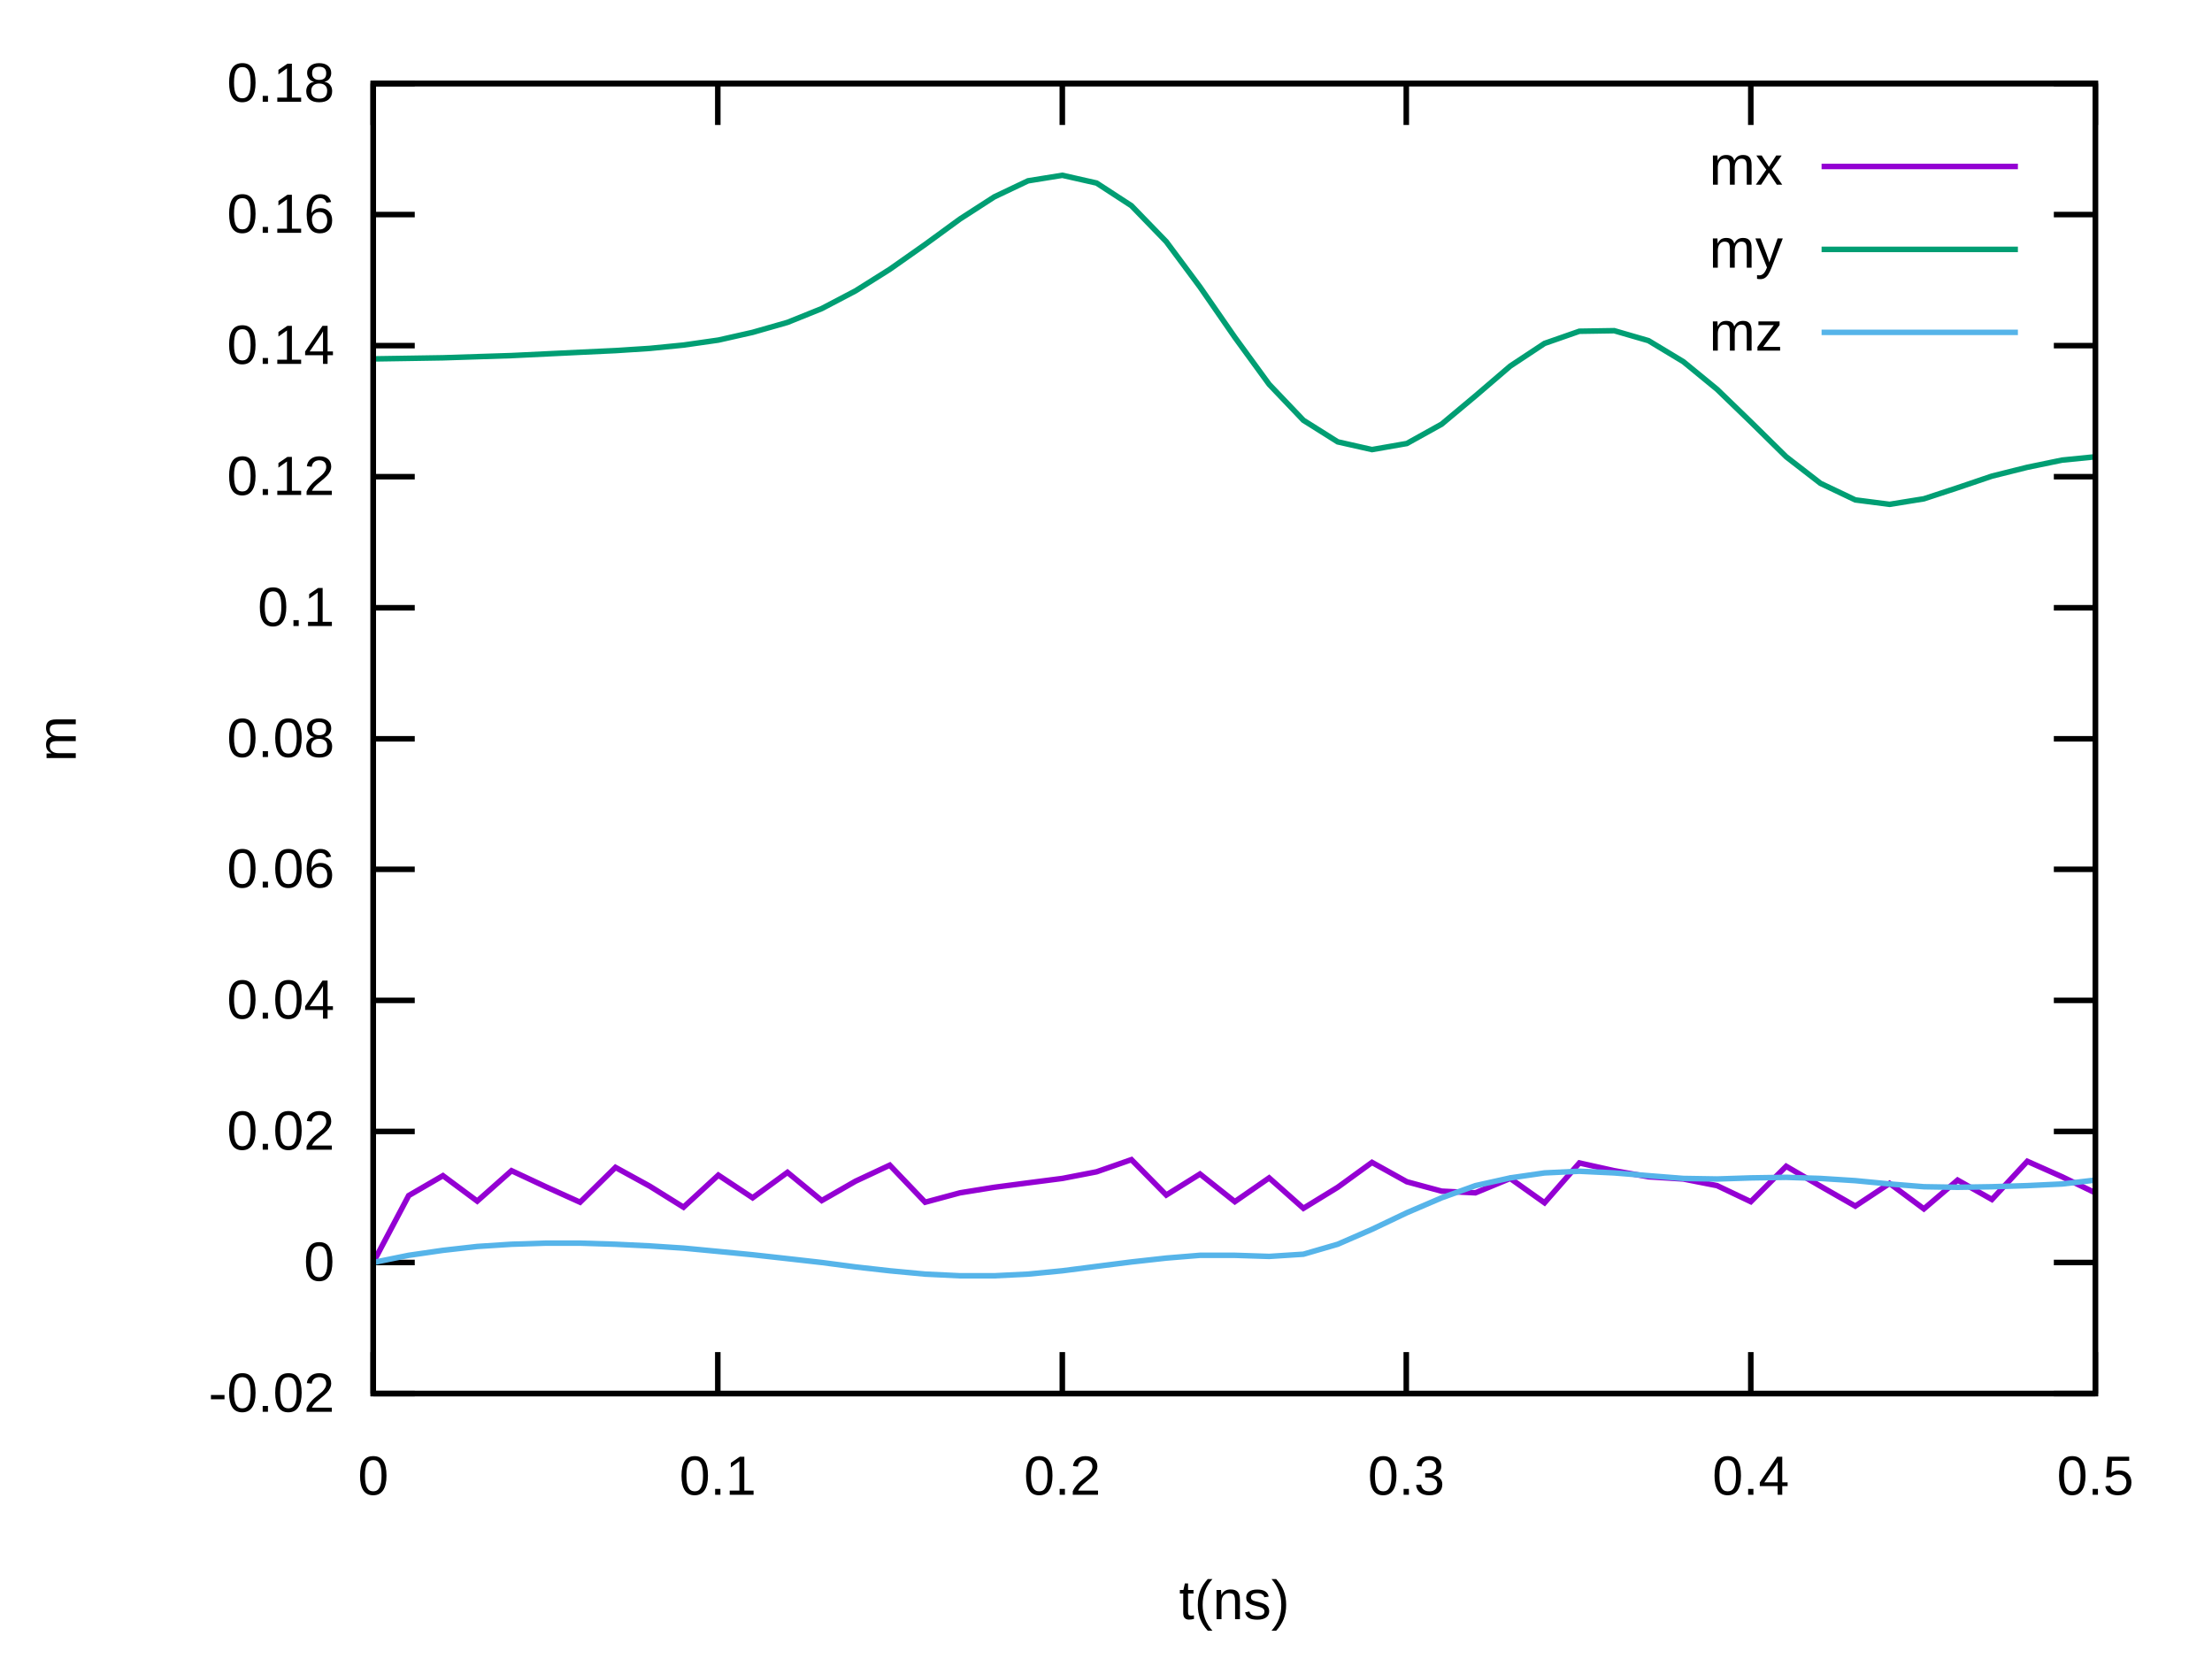
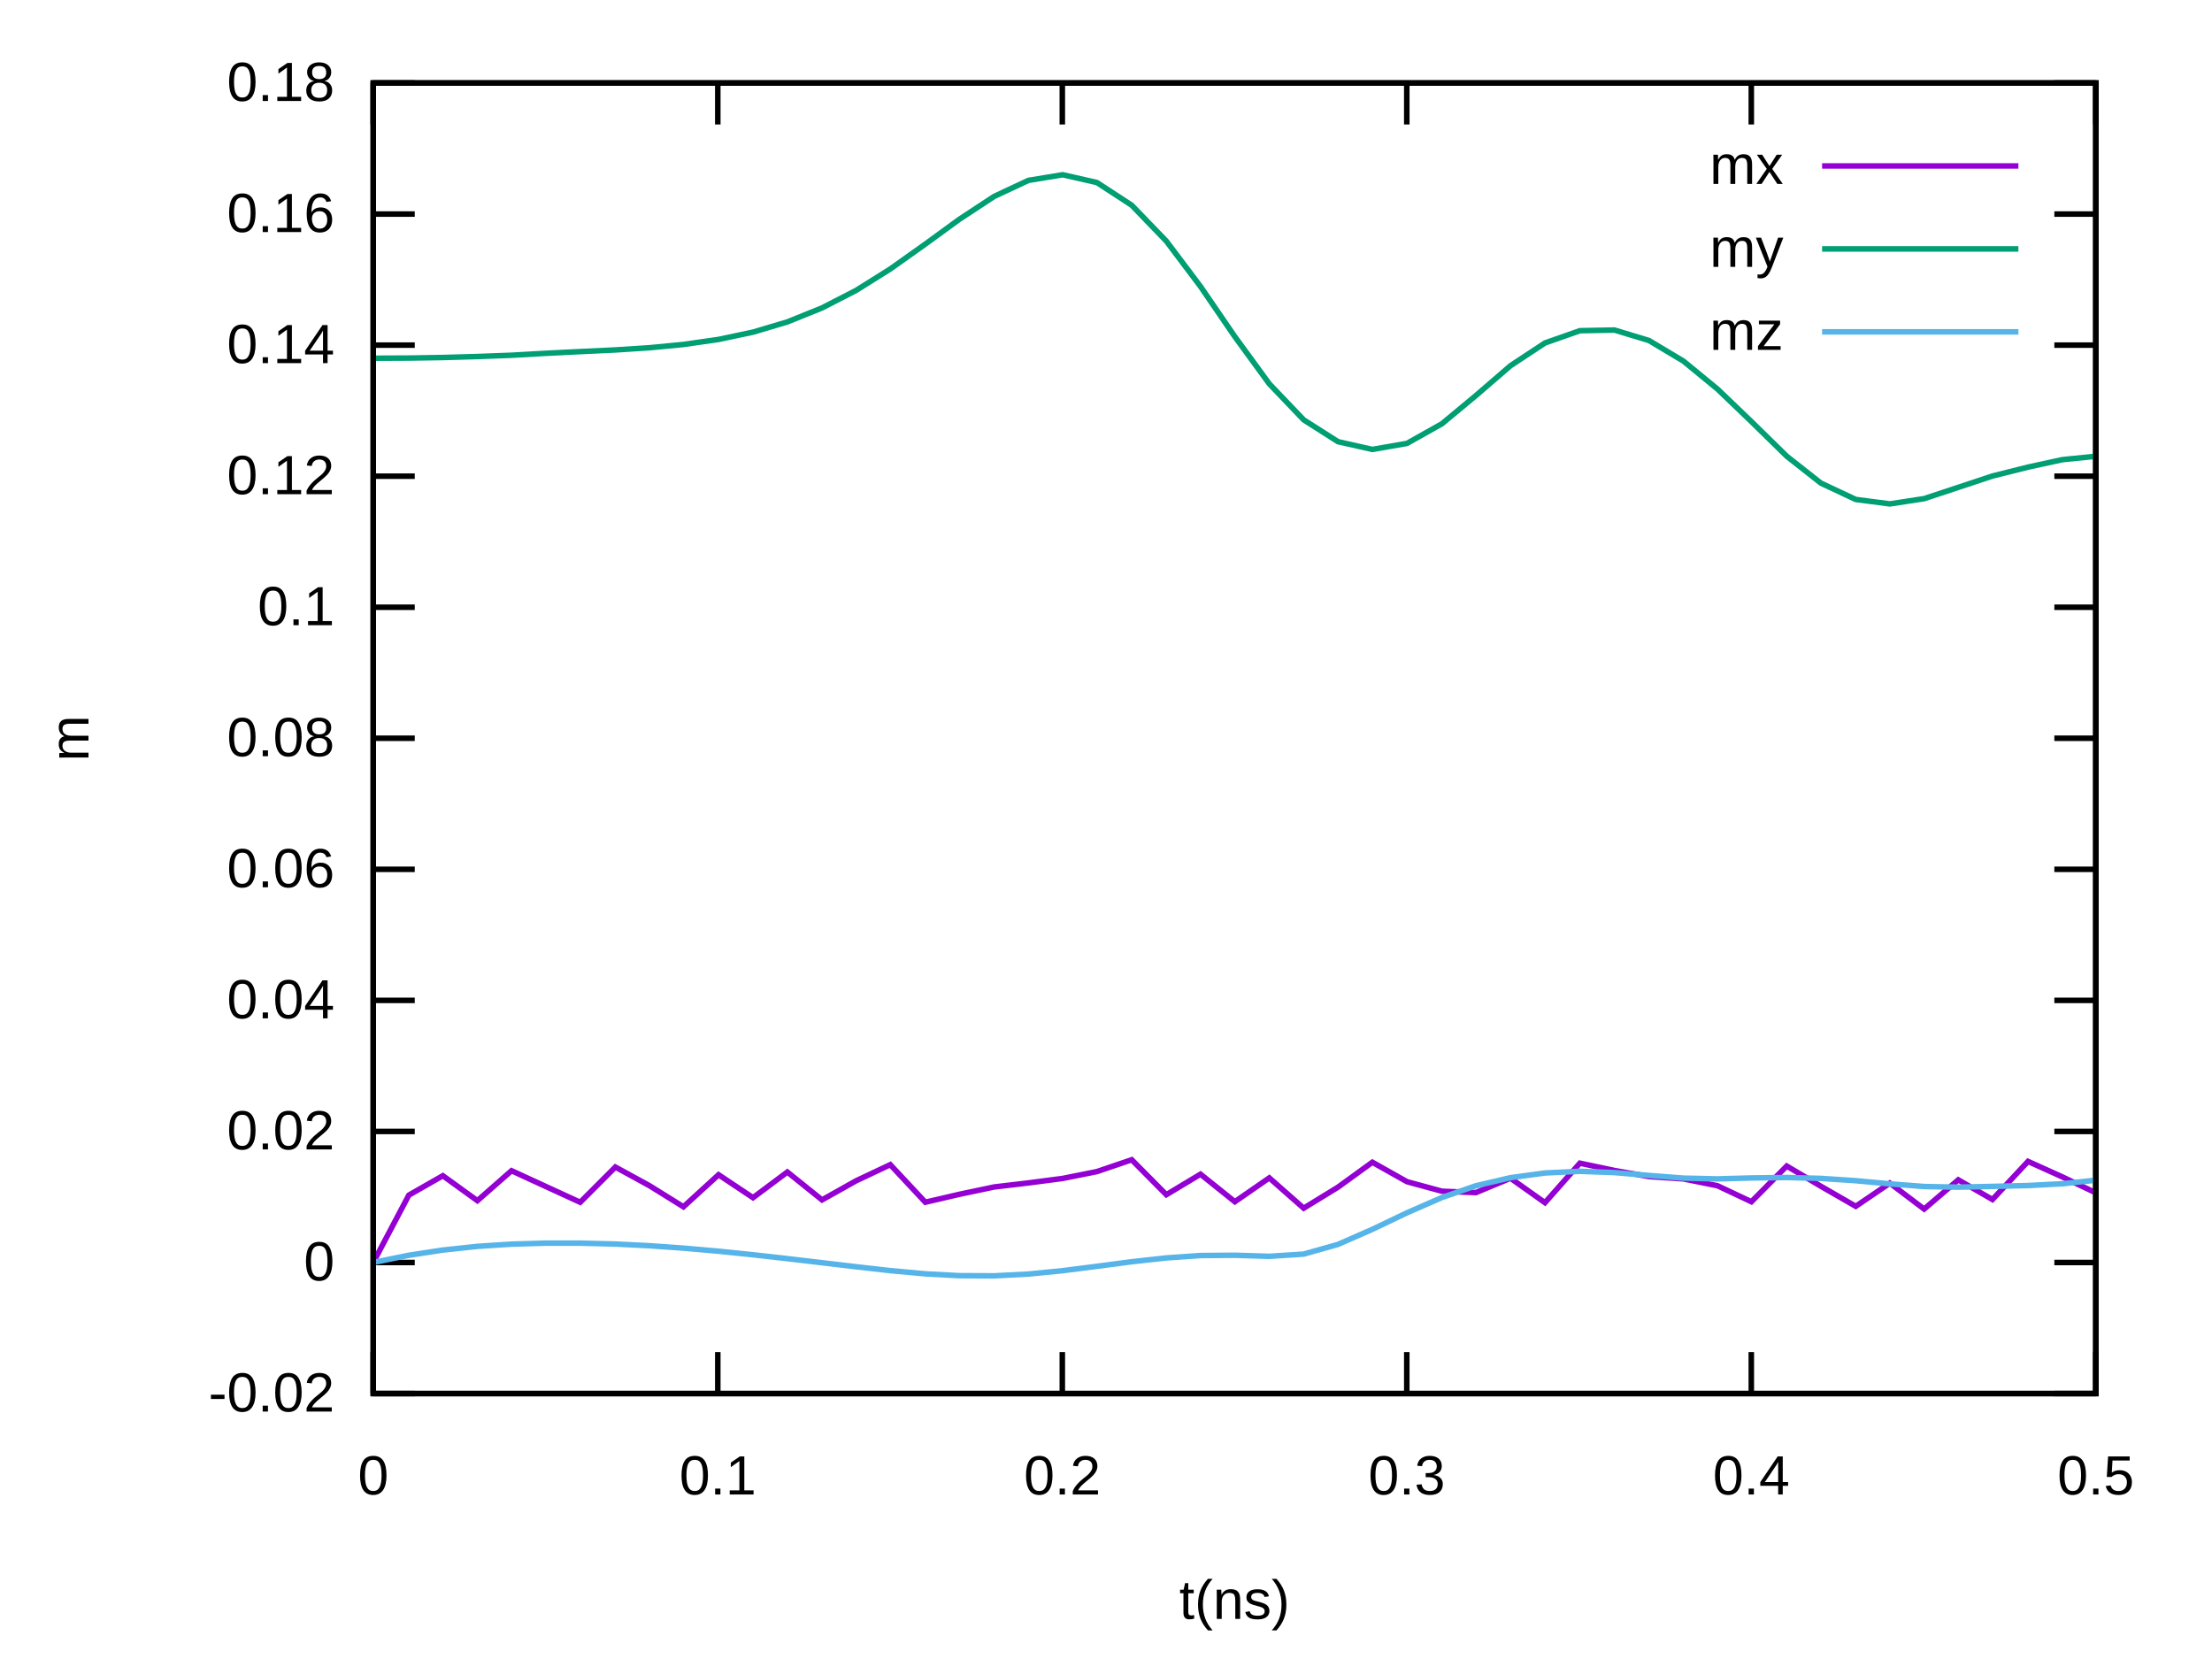
<svg xmlns="http://www.w3.org/2000/svg" xmlns:xlink="http://www.w3.org/1999/xlink" width="400" height="300" viewBox="0 0 400 300">
  <g id="gnuplot_canvas">
    <rect x="0" y="0" width="400" height="300" fill="none" />
    <defs>
      <circle id="gpDot" r="0.5" stroke-width="0.5" stroke="currentColor" />
      <path id="gpPt0" stroke-width="0.267" stroke="currentColor" d="M-1,0 h2 M0,-1 v2" />
      <path id="gpPt1" stroke-width="0.267" stroke="currentColor" d="M-1,-1 L1,1 M1,-1 L-1,1" />
      <path id="gpPt2" stroke-width="0.267" stroke="currentColor" d="M-1,0 L1,0 M0,-1 L0,1 M-1,-1 L1,1 M-1,1 L1,-1" />
      <rect id="gpPt3" stroke-width="0.267" stroke="currentColor" x="-1" y="-1" width="2" height="2" />
      <rect id="gpPt4" stroke-width="0.267" stroke="currentColor" fill="currentColor" x="-1" y="-1" width="2" height="2" />
      <circle id="gpPt5" stroke-width="0.267" stroke="currentColor" cx="0" cy="0" r="1" />
      <use xlink:href="#gpPt5" id="gpPt6" fill="currentColor" stroke="none" />
      <path id="gpPt7" stroke-width="0.267" stroke="currentColor" d="M0,-1.33 L-1.33,0.67 L1.33,0.67 z" />
      <use xlink:href="#gpPt7" id="gpPt8" fill="currentColor" stroke="none" />
      <use xlink:href="#gpPt7" id="gpPt9" stroke="currentColor" transform="rotate(180)" />
      <use xlink:href="#gpPt9" id="gpPt10" fill="currentColor" stroke="none" />
      <use xlink:href="#gpPt3" id="gpPt11" stroke="currentColor" transform="rotate(45)" />
      <use xlink:href="#gpPt11" id="gpPt12" fill="currentColor" stroke="none" />
      <path id="gpPt13" stroke-width="0.267" stroke="currentColor" d="M0,1.330 L1.265,0.411 L0.782,-1.067 L-0.782,-1.076 L-1.265,0.411 z" />
      <use xlink:href="#gpPt13" id="gpPt14" fill="currentColor" stroke="none" />
      <filter id="textbox" filterUnits="objectBoundingBox" x="0" y="0" height="1" width="1">
        <feFlood flood-color="white" flood-opacity="1" result="bgnd" />
        <feComposite in="SourceGraphic" in2="bgnd" operator="atop" />
      </filter>
      <filter id="greybox" filterUnits="objectBoundingBox" x="0" y="0" height="1" width="1">
        <feFlood flood-color="lightgrey" flood-opacity="1" result="grey" />
        <feComposite in="SourceGraphic" in2="grey" operator="atop" />
      </filter>
    </defs>
    <g fill="none" color="white" stroke="currentColor" stroke-width="1.00" stroke-linecap="butt" stroke-linejoin="miter">
</g>
    <g fill="none" color="black" stroke="currentColor" stroke-width="1.00" stroke-linecap="butt" stroke-linejoin="miter">
-       <path stroke="black" d="M67.5,252.0 L75.0,252.0 M378.9,252.0 L371.4,252.0  " />
-       <g transform="translate(60.5,255.3)" stroke="none" fill="black" font-family="Arial" font-size="10.00" text-anchor="end">
+       <path stroke="black" d="M67.50,252.00 L75.00,252.00 M378.99,252.00 L371.49,252.00  " />
+       <g transform="translate(60.50,255.25)" stroke="none" fill="black" font-family="Arial" font-size="10.00" text-anchor="end">
        <text>-0.02</text>
      </g>
    </g>
    <g fill="none" color="black" stroke="currentColor" stroke-width="1.00" stroke-linecap="butt" stroke-linejoin="miter">
-       <path stroke="black" d="M67.5,228.3 L75.0,228.3 M378.9,228.3 L371.4,228.3  " />
-       <g transform="translate(60.5,231.6)" stroke="none" fill="black" font-family="Arial" font-size="10.00" text-anchor="end">
+       <path stroke="black" d="M67.50,228.30 L75.00,228.30 M378.99,228.30 L371.49,228.30  " />
+       <g transform="translate(60.50,231.55)" stroke="none" fill="black" font-family="Arial" font-size="10.00" text-anchor="end">
        <text>0</text>
      </g>
    </g>
    <g fill="none" color="black" stroke="currentColor" stroke-width="1.00" stroke-linecap="butt" stroke-linejoin="miter">
-       <path stroke="black" d="M67.5,204.6 L75.0,204.6 M378.9,204.6 L371.4,204.6  " />
-       <g transform="translate(60.5,207.9)" stroke="none" fill="black" font-family="Arial" font-size="10.00" text-anchor="end">
+       <path stroke="black" d="M67.50,204.60 L75.00,204.60 M378.99,204.60 L371.49,204.60  " />
+       <g transform="translate(60.50,207.85)" stroke="none" fill="black" font-family="Arial" font-size="10.00" text-anchor="end">
        <text>0.02</text>
      </g>
    </g>
    <g fill="none" color="black" stroke="currentColor" stroke-width="1.00" stroke-linecap="butt" stroke-linejoin="miter">
-       <path stroke="black" d="M67.5,180.9 L75.0,180.9 M378.9,180.9 L371.4,180.9  " />
-       <g transform="translate(60.5,184.2)" stroke="none" fill="black" font-family="Arial" font-size="10.00" text-anchor="end">
+       <path stroke="black" d="M67.50,180.90 L75.00,180.90 M378.99,180.90 L371.49,180.90  " />
+       <g transform="translate(60.50,184.15)" stroke="none" fill="black" font-family="Arial" font-size="10.00" text-anchor="end">
        <text>0.04</text>
      </g>
    </g>
    <g fill="none" color="black" stroke="currentColor" stroke-width="1.00" stroke-linecap="butt" stroke-linejoin="miter">
-       <path stroke="black" d="M67.5,157.2 L75.0,157.2 M378.9,157.2 L371.4,157.2  " />
-       <g transform="translate(60.5,160.5)" stroke="none" fill="black" font-family="Arial" font-size="10.00" text-anchor="end">
+       <path stroke="black" d="M67.50,157.20 L75.00,157.20 M378.99,157.20 L371.49,157.20  " />
+       <g transform="translate(60.50,160.45)" stroke="none" fill="black" font-family="Arial" font-size="10.00" text-anchor="end">
        <text>0.06</text>
      </g>
    </g>
    <g fill="none" color="black" stroke="currentColor" stroke-width="1.00" stroke-linecap="butt" stroke-linejoin="miter">
-       <path stroke="black" d="M67.5,133.6 L75.0,133.6 M378.9,133.6 L371.4,133.6  " />
-       <g transform="translate(60.5,136.9)" stroke="none" fill="black" font-family="Arial" font-size="10.00" text-anchor="end">
+       <path stroke="black" d="M67.50,133.50 L75.00,133.50 M378.99,133.50 L371.49,133.50  " />
+       <g transform="translate(60.50,136.75)" stroke="none" fill="black" font-family="Arial" font-size="10.00" text-anchor="end">
        <text>0.08</text>
      </g>
    </g>
    <g fill="none" color="black" stroke="currentColor" stroke-width="1.00" stroke-linecap="butt" stroke-linejoin="miter">
-       <path stroke="black" d="M67.5,109.9 L75.0,109.9 M378.9,109.9 L371.4,109.9  " />
-       <g transform="translate(60.5,113.2)" stroke="none" fill="black" font-family="Arial" font-size="10.00" text-anchor="end">
+       <path stroke="black" d="M67.50,109.81 L75.00,109.81 M378.99,109.81 L371.49,109.81  " />
+       <g transform="translate(60.50,113.06)" stroke="none" fill="black" font-family="Arial" font-size="10.00" text-anchor="end">
        <text>0.1</text>
      </g>
    </g>
    <g fill="none" color="black" stroke="currentColor" stroke-width="1.00" stroke-linecap="butt" stroke-linejoin="miter">
-       <path stroke="black" d="M67.5,86.2 L75.0,86.2 M378.9,86.2 L371.4,86.2  " />
-       <g transform="translate(60.5,89.5)" stroke="none" fill="black" font-family="Arial" font-size="10.00" text-anchor="end">
+       <path stroke="black" d="M67.50,86.11 L75.00,86.11 M378.99,86.11 L371.49,86.11  " />
+       <g transform="translate(60.50,89.36)" stroke="none" fill="black" font-family="Arial" font-size="10.00" text-anchor="end">
        <text>0.12</text>
      </g>
    </g>
    <g fill="none" color="black" stroke="currentColor" stroke-width="1.00" stroke-linecap="butt" stroke-linejoin="miter">
-       <path stroke="black" d="M67.5,62.5 L75.0,62.5 M378.9,62.5 L371.4,62.5  " />
-       <g transform="translate(60.5,65.8)" stroke="none" fill="black" font-family="Arial" font-size="10.00" text-anchor="end">
+       <path stroke="black" d="M67.50,62.41 L75.00,62.41 M378.99,62.41 L371.49,62.41  " />
+       <g transform="translate(60.50,65.66)" stroke="none" fill="black" font-family="Arial" font-size="10.00" text-anchor="end">
        <text>0.14</text>
      </g>
    </g>
    <g fill="none" color="black" stroke="currentColor" stroke-width="1.00" stroke-linecap="butt" stroke-linejoin="miter">
-       <path stroke="black" d="M67.5,38.8 L75.0,38.8 M378.9,38.8 L371.4,38.8  " />
-       <g transform="translate(60.5,42.1)" stroke="none" fill="black" font-family="Arial" font-size="10.00" text-anchor="end">
+       <path stroke="black" d="M67.50,38.71 L75.00,38.71 M378.99,38.71 L371.49,38.71  " />
+       <g transform="translate(60.50,41.96)" stroke="none" fill="black" font-family="Arial" font-size="10.00" text-anchor="end">
        <text>0.16</text>
      </g>
    </g>
    <g fill="none" color="black" stroke="currentColor" stroke-width="1.00" stroke-linecap="butt" stroke-linejoin="miter">
-       <path stroke="black" d="M67.5,15.1 L75.0,15.1 M378.9,15.1 L371.4,15.1  " />
-       <g transform="translate(60.5,18.4)" stroke="none" fill="black" font-family="Arial" font-size="10.00" text-anchor="end">
+       <path stroke="black" d="M67.50,15.01 L75.00,15.01 M378.99,15.01 L371.49,15.01  " />
+       <g transform="translate(60.50,18.26)" stroke="none" fill="black" font-family="Arial" font-size="10.00" text-anchor="end">
        <text>0.18</text>
      </g>
    </g>
    <g fill="none" color="black" stroke="currentColor" stroke-width="1.00" stroke-linecap="butt" stroke-linejoin="miter">
-       <path stroke="black" d="M67.5,252.0 L67.5,244.5 M67.5,15.1 L67.5,22.6  " />
-       <g transform="translate(67.5,270.3)" stroke="none" fill="black" font-family="Arial" font-size="10.00" text-anchor="middle">
+       <path stroke="black" d="M67.50,252.00 L67.50,244.50 M67.50,15.01 L67.50,22.51  " />
+       <g transform="translate(67.50,270.25)" stroke="none" fill="black" font-family="Arial" font-size="10.00" text-anchor="middle">
        <text> 0</text>
      </g>
    </g>
    <g fill="none" color="black" stroke="currentColor" stroke-width="1.00" stroke-linecap="butt" stroke-linejoin="miter">
-       <path stroke="black" d="M129.8,252.0 L129.8,244.5 M129.8,15.1 L129.8,22.6  " />
-       <g transform="translate(129.8,270.3)" stroke="none" fill="black" font-family="Arial" font-size="10.00" text-anchor="middle">
+       <path stroke="black" d="M129.80,252.00 L129.80,244.50 M129.80,15.01 L129.80,22.51  " />
+       <g transform="translate(129.80,270.25)" stroke="none" fill="black" font-family="Arial" font-size="10.00" text-anchor="middle">
        <text> 0.1</text>
      </g>
    </g>
    <g fill="none" color="black" stroke="currentColor" stroke-width="1.00" stroke-linecap="butt" stroke-linejoin="miter">
-       <path stroke="black" d="M192.1,252.0 L192.1,244.5 M192.1,15.1 L192.1,22.6  " />
-       <g transform="translate(192.1,270.3)" stroke="none" fill="black" font-family="Arial" font-size="10.00" text-anchor="middle">
+       <path stroke="black" d="M192.10,252.00 L192.10,244.50 M192.10,15.01 L192.10,22.51  " />
+       <g transform="translate(192.10,270.25)" stroke="none" fill="black" font-family="Arial" font-size="10.00" text-anchor="middle">
        <text> 0.2</text>
      </g>
    </g>
    <g fill="none" color="black" stroke="currentColor" stroke-width="1.00" stroke-linecap="butt" stroke-linejoin="miter">
-       <path stroke="black" d="M254.3,252.0 L254.3,244.5 M254.3,15.1 L254.3,22.6  " />
-       <g transform="translate(254.3,270.3)" stroke="none" fill="black" font-family="Arial" font-size="10.00" text-anchor="middle">
+       <path stroke="black" d="M254.39,252.00 L254.39,244.50 M254.39,15.01 L254.39,22.51  " />
+       <g transform="translate(254.39,270.25)" stroke="none" fill="black" font-family="Arial" font-size="10.00" text-anchor="middle">
        <text> 0.3</text>
      </g>
    </g>
    <g fill="none" color="black" stroke="currentColor" stroke-width="1.00" stroke-linecap="butt" stroke-linejoin="miter">
-       <path stroke="black" d="M316.6,252.0 L316.6,244.5 M316.6,15.1 L316.6,22.6  " />
-       <g transform="translate(316.6,270.3)" stroke="none" fill="black" font-family="Arial" font-size="10.00" text-anchor="middle">
+       <path stroke="black" d="M316.69,252.00 L316.69,244.50 M316.69,15.01 L316.69,22.51  " />
+       <g transform="translate(316.69,270.25)" stroke="none" fill="black" font-family="Arial" font-size="10.00" text-anchor="middle">
        <text> 0.4</text>
      </g>
    </g>
    <g fill="none" color="black" stroke="currentColor" stroke-width="1.00" stroke-linecap="butt" stroke-linejoin="miter">
-       <path stroke="black" d="M378.9,252.0 L378.9,244.5 M378.9,15.1 L378.9,22.6  " />
-       <g transform="translate(378.9,270.3)" stroke="none" fill="black" font-family="Arial" font-size="10.00" text-anchor="middle">
+       <path stroke="black" d="M378.99,252.00 L378.99,244.50 M378.99,15.01 L378.99,22.51  " />
+       <g transform="translate(378.99,270.25)" stroke="none" fill="black" font-family="Arial" font-size="10.00" text-anchor="middle">
        <text> 0.5</text>
      </g>
    </g>
    <g fill="none" color="black" stroke="currentColor" stroke-width="1.00" stroke-linecap="butt" stroke-linejoin="miter">
</g>
    <g fill="none" color="black" stroke="currentColor" stroke-width="1.00" stroke-linecap="butt" stroke-linejoin="miter">
-       <path stroke="black" d="M67.5,15.1 L67.5,252.0 L378.9,252.0 L378.9,15.1 L67.5,15.1 Z  " />
+       <path stroke="black" d="M67.50,15.01 L67.50,252.00 L378.99,252.00 L378.99,15.01 L67.50,15.01 Z  " />
    </g>
    <g fill="none" color="black" stroke="currentColor" stroke-width="1.00" stroke-linecap="butt" stroke-linejoin="miter">
-       <g transform="translate(13.7,133.6) rotate(270)" stroke="none" fill="black" font-family="Arial" font-size="10.00" text-anchor="middle">
+       <g transform="translate(16.00,133.51) rotate(270)" stroke="none" fill="black" font-family="Arial" font-size="10.00" text-anchor="middle">
        <text>m </text>
      </g>
    </g>
    <g fill="none" color="black" stroke="currentColor" stroke-width="1.00" stroke-linecap="butt" stroke-linejoin="miter">
-       <g transform="translate(223.2,292.8)" stroke="none" fill="black" font-family="Arial" font-size="10.00" text-anchor="middle">
+       <g transform="translate(223.24,292.75)" stroke="none" fill="black" font-family="Arial" font-size="10.00" text-anchor="middle">
        <text>t(ns)</text>
      </g>
    </g>
    <g fill="none" color="black" stroke="currentColor" stroke-width="1.00" stroke-linecap="butt" stroke-linejoin="miter">
</g>
-     <g id="gnuplot_plot_1">
+     <g id="gnuplot_plot_1" fill="none">
      <g fill="none" color="black" stroke="currentColor" stroke-width="1.00" stroke-linecap="butt" stroke-linejoin="miter">
-         <g transform="translate(322.4,33.4)" stroke="none" fill="black" font-family="Arial" font-size="10.00" text-anchor="end">
+         <g transform="translate(322.49,33.26)" stroke="none" fill="black" font-family="Arial" font-size="10.00" text-anchor="end">
          <text>mx</text>
        </g>
      </g>
      <g fill="none" color="black" stroke="currentColor" stroke-width="1.00" stroke-linecap="butt" stroke-linejoin="miter">
-         <path stroke="rgb(148,   0, 211)" d="M329.4,30.1 L364.9,30.1 M67.5,228.3 L73.9,216.2 L80.1,212.6 L86.3,217.2 L92.5,211.7 L98.7,214.6   L104.9,217.4 L111.3,211.1 L117.5,214.5 L123.6,218.3 L129.9,212.5 L136.1,216.6 L142.4,212.0 L148.6,217.1   L154.7,213.6 L160.9,210.7 L167.3,217.4 L173.6,215.7 L179.8,214.7 L185.9,213.9 L192.1,213.1 L198.3,211.9   L204.6,209.7 L210.9,216.1 L217.0,212.3 L223.3,217.3 L229.5,213.0 L235.7,218.5 L241.9,214.7 L248.1,210.2   L254.4,213.7 L260.7,215.4 L266.8,215.7 L273.1,213.1 L279.3,217.5 L285.6,210.3 L291.9,211.7 L298.1,212.8   L304.4,213.2 L310.5,214.4 L316.6,217.3 L323.0,210.9 L329.2,214.5 L335.5,218.1 L341.7,214.0 L347.9,218.6   L354.0,213.4 L360.2,216.9 L366.6,210.0 L372.9,212.8 L378.9,215.7  " />
+         <path stroke="rgb(148,   0, 211)" d="M329.49,30.01 L364.99,30.01 M67.50,228.30 L73.93,216.12 L80.08,212.61 L86.33,217.12 L92.50,211.70 L98.67,214.54   L104.92,217.41 L111.28,211.04 L117.48,214.43 L123.59,218.23 L129.94,212.43 L136.17,216.58 L142.38,211.94 L148.65,216.98   L154.80,213.53 L160.99,210.61 L167.33,217.40 L173.43,215.98 L179.79,214.64 L185.97,213.91 L192.16,213.10 L198.36,211.86   L204.65,209.72 L210.91,216.04 L217.09,212.33 L223.30,217.31 L229.53,213.00 L235.75,218.48 L241.95,214.68 L248.17,210.17   L254.43,213.69 L260.76,215.41 L266.89,215.66 L273.15,213.06 L279.38,217.48 L285.69,210.34 L291.94,211.66 L298.18,212.76   L304.42,213.18 L310.58,214.42 L316.71,217.31 L323.10,210.86 L329.27,214.51 L335.58,218.14 L341.75,213.95 L347.95,218.64   L354.12,213.35 L360.30,216.91 L366.73,210.02 L372.94,212.82 L378.99,215.70  " />
      </g>
    </g>
-     <g id="gnuplot_plot_2">
+     <g id="gnuplot_plot_2" fill="none">
      <g fill="none" color="black" stroke="currentColor" stroke-width="1.00" stroke-linecap="butt" stroke-linejoin="miter">
-         <g transform="translate(322.4,48.4)" stroke="none" fill="black" font-family="Arial" font-size="10.00" text-anchor="end">
+         <g transform="translate(322.49,48.26)" stroke="none" fill="black" font-family="Arial" font-size="10.00" text-anchor="end">
          <text>my</text>
        </g>
      </g>
      <g fill="none" color="black" stroke="currentColor" stroke-width="1.00" stroke-linecap="butt" stroke-linejoin="miter">
-         <path stroke="rgb(  0, 158, 115)" d="M329.4,45.1 L364.9,45.1 M67.5,64.9 L73.9,64.8 L80.1,64.7 L86.3,64.5 L92.5,64.3 L98.7,64.0   L104.9,63.7 L111.3,63.4 L117.5,63.0 L123.6,62.4 L129.9,61.5 L136.1,60.1 L142.4,58.3 L148.6,55.8   L154.7,52.6 L160.9,48.7 L167.3,44.2 L173.6,39.6 L179.8,35.6 L185.9,32.7 L192.1,31.7 L198.3,33.1   L204.6,37.2 L210.9,43.7 L217.0,51.9 L223.3,61.0 L229.5,69.5 L235.7,76.0 L241.9,79.9 L248.1,81.3   L254.4,80.2 L260.7,76.7 L266.8,71.6 L273.1,66.2 L279.3,62.1 L285.6,59.9 L291.9,59.8 L298.1,61.6   L304.4,65.4 L310.5,70.4 L316.6,76.3 L323.0,82.6 L329.2,87.4 L335.5,90.4 L341.7,91.2 L347.9,90.2   L354.0,88.2 L360.2,86.1 L366.6,84.5 L372.9,83.2 L378.9,82.6  " />
+         <path stroke="rgb(  0, 158, 115)" d="M329.49,45.01 L364.99,45.01 M67.50,64.78 L73.93,64.75 L80.08,64.65 L86.33,64.47 L92.50,64.24 L98.67,63.89   L104.92,63.58 L111.28,63.28 L117.48,62.88 L123.59,62.29 L129.94,61.38 L136.17,60.06 L142.38,58.21 L148.65,55.68   L154.80,52.52 L160.99,48.64 L167.33,44.14 L173.43,39.69 L179.79,35.51 L185.97,32.62 L192.16,31.60 L198.36,33.01   L204.65,37.11 L210.91,43.60 L217.09,51.81 L223.30,60.88 L229.53,69.41 L235.75,75.92 L241.95,79.87 L248.17,81.27   L254.43,80.18 L260.76,76.62 L266.89,71.53 L273.15,66.13 L279.38,62.02 L285.69,59.80 L291.94,59.68 L298.18,61.57   L304.42,65.30 L310.58,70.36 L316.71,76.24 L323.10,82.50 L329.27,87.36 L335.58,90.32 L341.75,91.12 L347.95,90.17   L354.12,88.13 L360.30,86.08 L366.73,84.47 L372.94,83.12 L378.99,82.51  " />
      </g>
    </g>
-     <g id="gnuplot_plot_3">
+     <g id="gnuplot_plot_3" fill="none">
      <g fill="none" color="black" stroke="currentColor" stroke-width="1.00" stroke-linecap="butt" stroke-linejoin="miter">
-         <g transform="translate(322.4,63.4)" stroke="none" fill="black" font-family="Arial" font-size="10.00" text-anchor="end">
+         <g transform="translate(322.49,63.26)" stroke="none" fill="black" font-family="Arial" font-size="10.00" text-anchor="end">
          <text>mz</text>
        </g>
      </g>
      <g fill="none" color="black" stroke="currentColor" stroke-width="1.00" stroke-linecap="butt" stroke-linejoin="miter">
-         <path stroke="rgb( 86, 180, 233)" d="M329.4,60.1 L364.9,60.1 M67.5,228.3 L73.9,227.0 L80.1,226.1 L86.3,225.4 L92.5,225.0 L98.7,224.8   L104.9,224.8 L111.3,225.0 L117.5,225.3 L123.6,225.7 L129.9,226.3 L136.1,226.9 L142.4,227.6 L148.6,228.3   L154.7,229.1 L160.9,229.8 L167.3,230.4 L173.6,230.7 L179.8,230.7 L185.9,230.4 L192.1,229.8 L198.3,229.0   L204.6,228.2 L210.9,227.5 L217.0,227.0 L223.3,227.0 L229.5,227.2 L235.7,226.8 L241.9,225.0 L248.1,222.3   L254.4,219.3 L260.7,216.6 L266.8,214.4 L273.1,213.0 L279.3,212.1 L285.6,211.8 L291.9,212.1 L298.1,212.6   L304.4,213.1 L310.5,213.2 L316.6,213.0 L323.0,212.9 L329.2,213.1 L335.5,213.5 L341.7,214.1 L347.9,214.6   L354.0,214.7 L360.2,214.6 L366.6,214.4 L372.9,214.1 L378.9,213.4  " />
+         <path stroke="rgb( 86, 180, 233)" d="M329.49,60.01 L364.99,60.01 M67.50,228.30 L73.93,226.99 L80.08,226.05 L86.33,225.38 L92.50,224.98 L98.67,224.80   L104.92,224.80 L111.28,224.96 L117.48,225.27 L123.59,225.70 L129.94,226.26 L136.17,226.90 L142.38,227.60 L148.65,228.34   L154.80,229.07 L160.99,229.77 L167.33,230.35 L173.43,230.68 L179.79,230.71 L185.97,230.39 L192.16,229.78 L198.36,228.99   L204.65,228.16 L210.91,227.47 L217.09,227.04 L223.30,226.99 L229.53,227.18 L235.75,226.78 L241.95,225.03 L248.17,222.30   L254.43,219.31 L260.76,216.54 L266.89,214.42 L273.15,212.96 L279.38,212.11 L285.69,211.81 L291.94,212.04 L298.18,212.56   L304.42,213.04 L310.58,213.18 L316.71,213.01 L323.10,212.93 L329.27,213.09 L335.58,213.51 L341.75,214.08 L347.95,214.56   L354.12,214.68 L360.30,214.54 L366.73,214.38 L372.94,214.06 L378.99,213.42  " />
      </g>
    </g>
    <g fill="none" color="white" stroke="rgb( 86, 180, 233)" stroke-width="2.00" stroke-linecap="butt" stroke-linejoin="miter">
</g>
    <g fill="none" color="black" stroke="currentColor" stroke-width="2.00" stroke-linecap="butt" stroke-linejoin="miter">
</g>
    <g fill="none" color="black" stroke="black" stroke-width="1.00" stroke-linecap="butt" stroke-linejoin="miter">
</g>
    <g fill="none" color="black" stroke="currentColor" stroke-width="1.00" stroke-linecap="butt" stroke-linejoin="miter">
-       <path stroke="black" d="M67.5,15.1 L67.5,252.0 L378.9,252.0 L378.9,15.1 L67.5,15.1 Z  " />
+       <path stroke="black" d="M67.50,15.01 L67.50,252.00 L378.99,252.00 L378.99,15.01 L67.50,15.01 Z  " />
    </g>
    <g fill="none" color="black" stroke="currentColor" stroke-width="1.00" stroke-linecap="butt" stroke-linejoin="miter">
</g>
  </g>
</svg>
